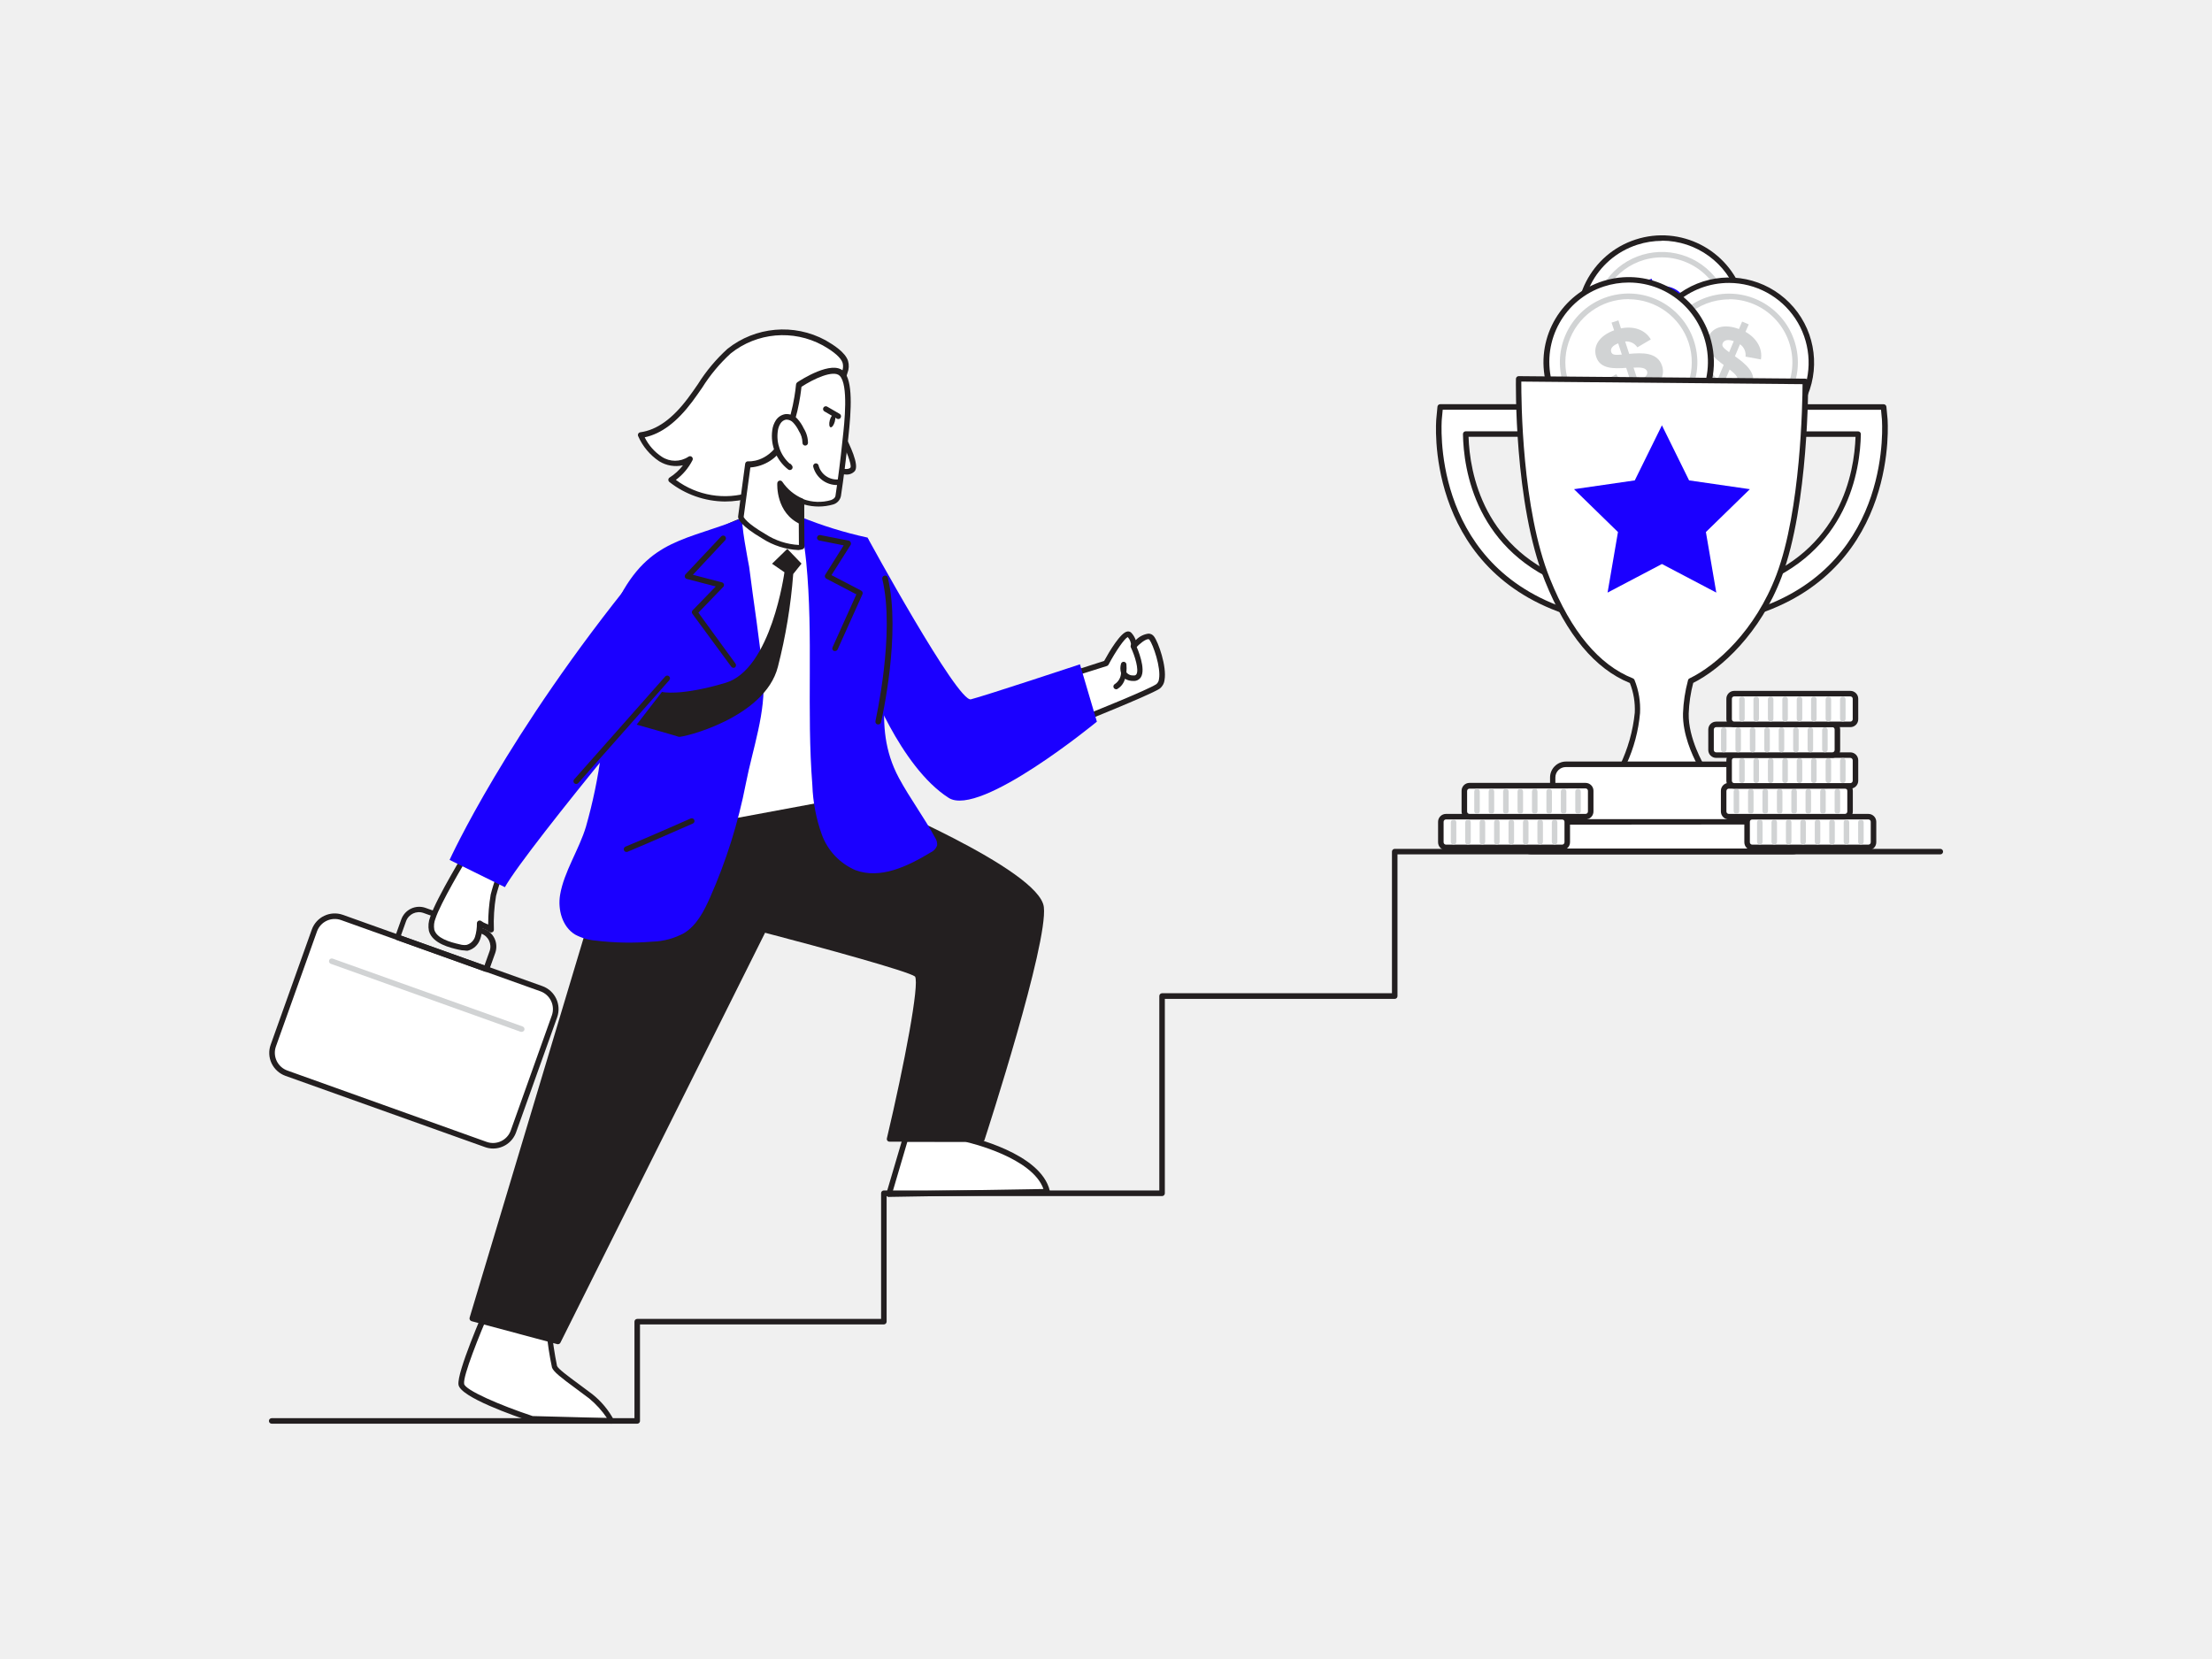
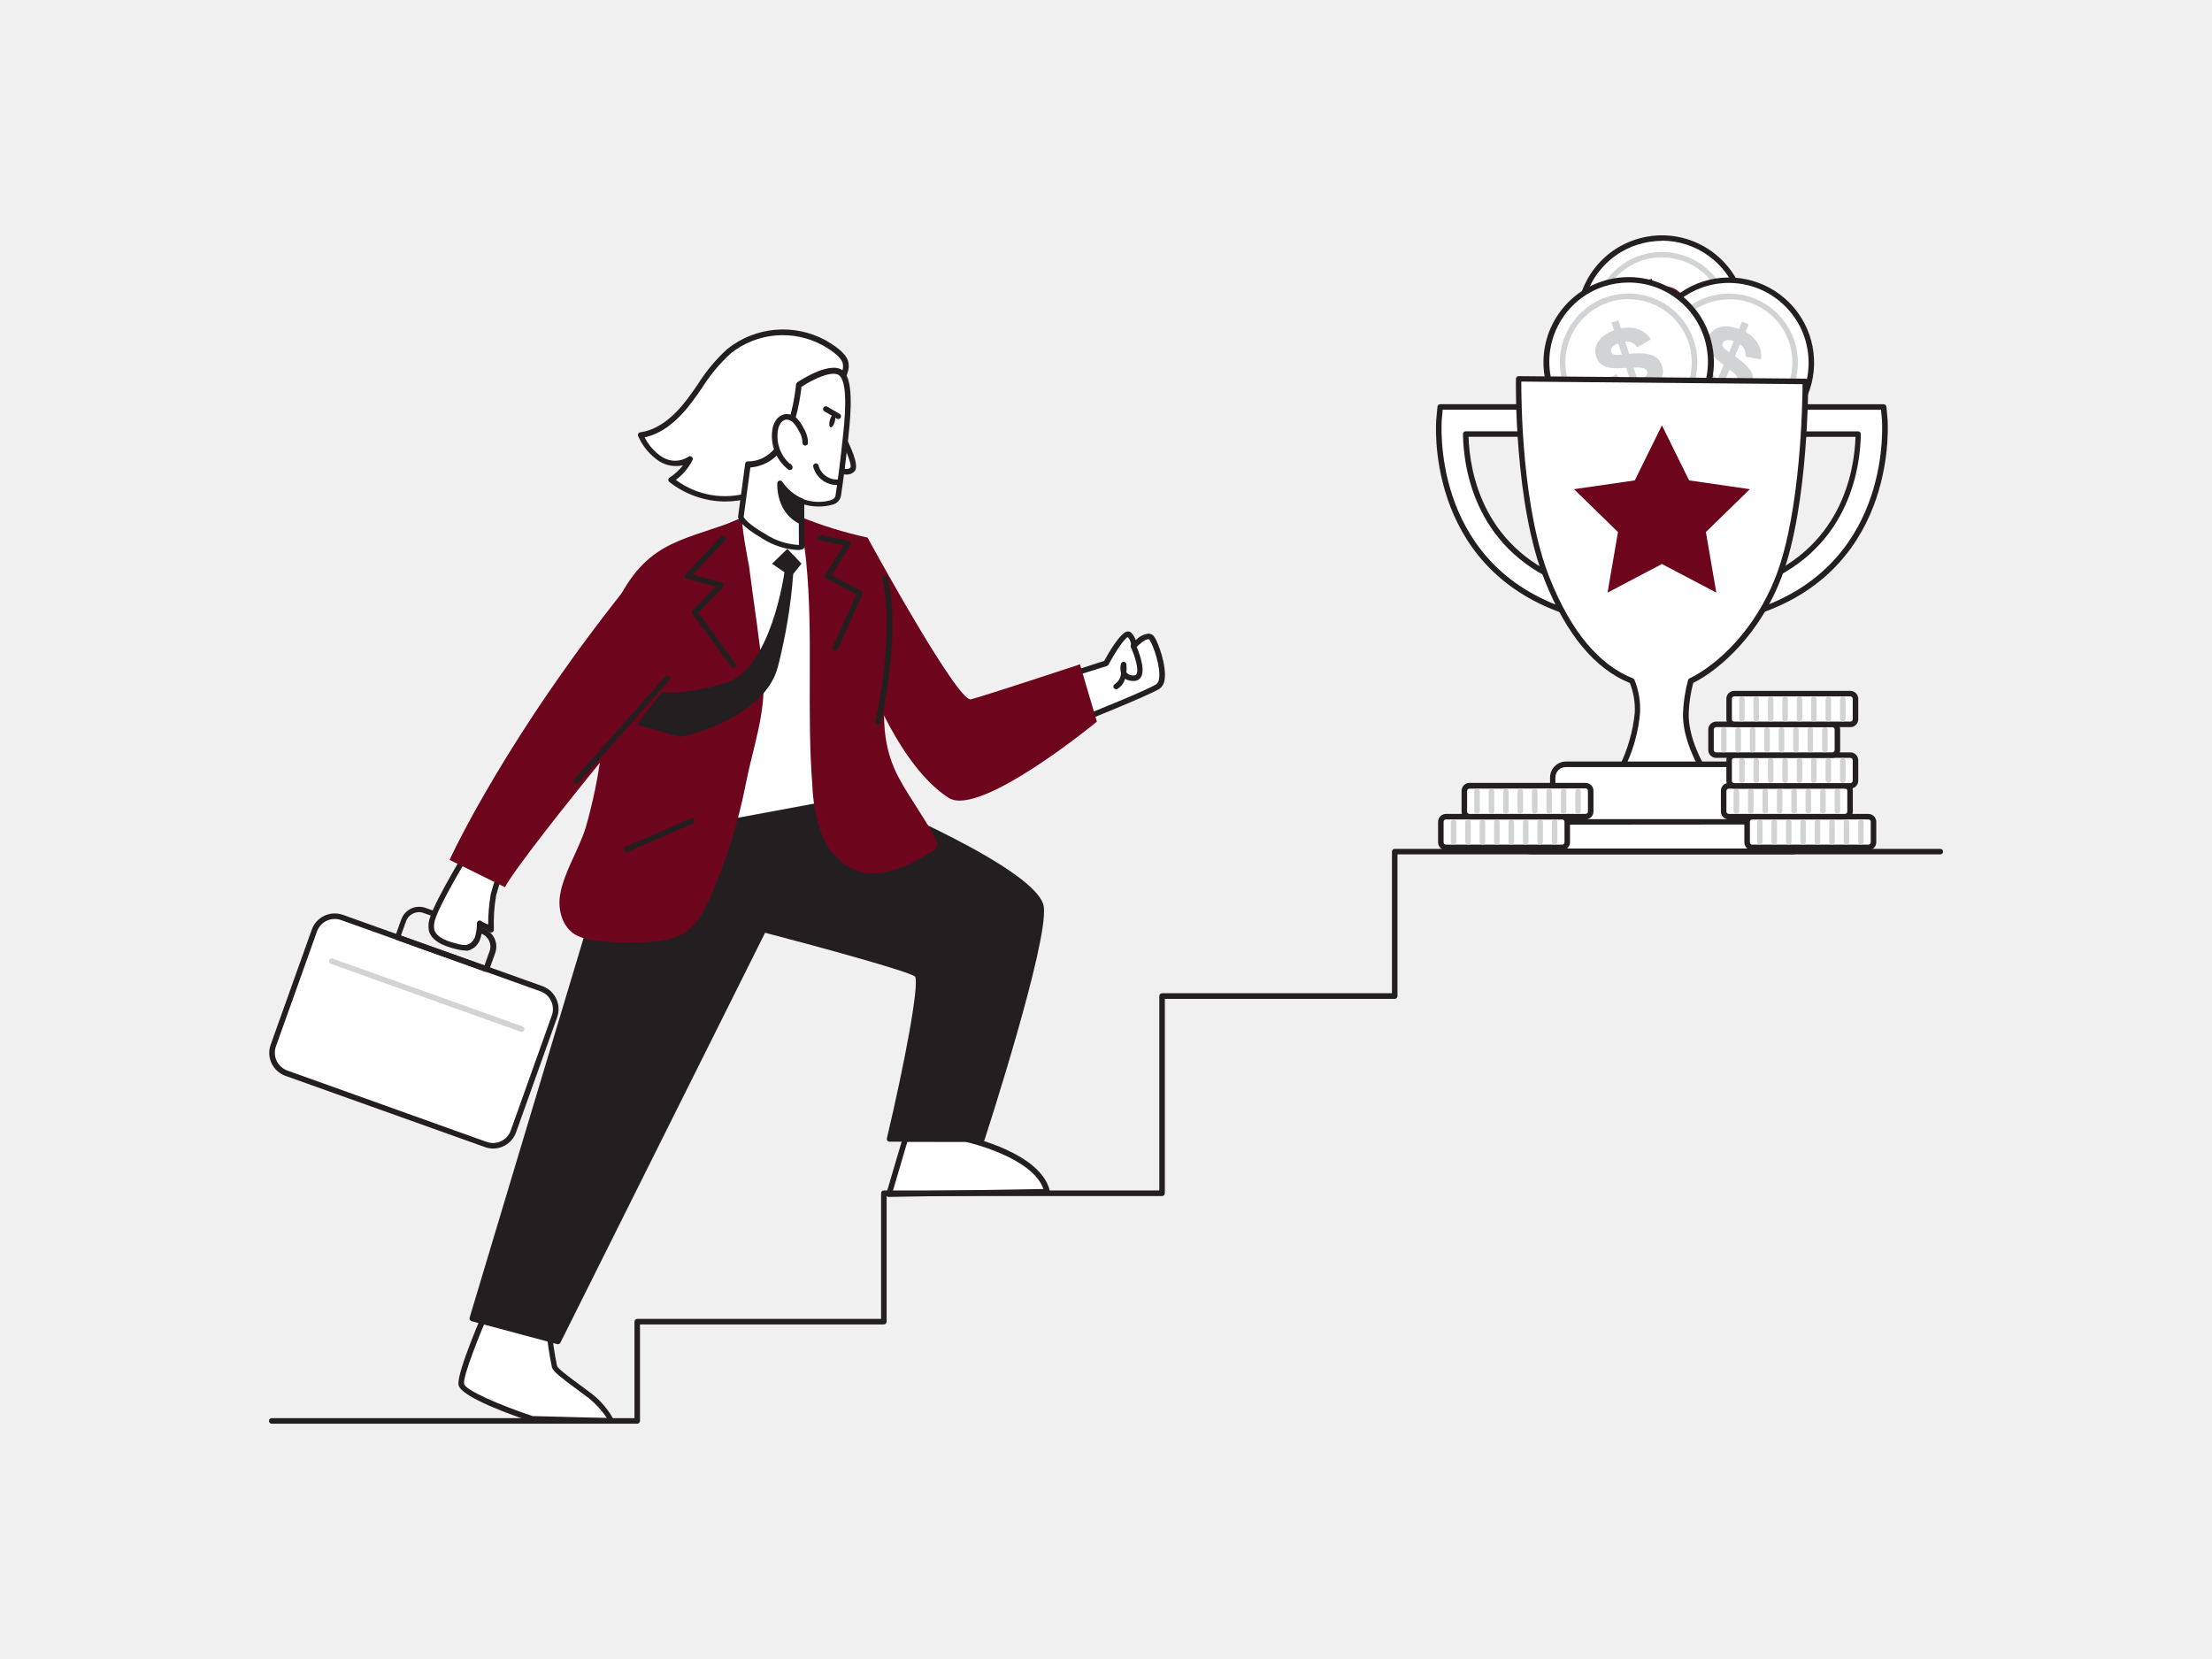
<svg xmlns="http://www.w3.org/2000/svg" viewBox="0 0 400 300">
  <g id="_494_motivation_flatline" data-name="#494_motivation_flatline">
    <circle cx="300.53" cy="57.97" r="14.92" fill="#fff" />
    <path d="M300.54,73.39a15.43,15.43,0,0,1-14.67-10.65,15.41,15.41,0,1,1,29.32-9.53h0a15.4,15.4,0,0,1-14.65,20.18Zm0-29.84a14.65,14.65,0,0,0-4.47.71,14.43,14.43,0,1,0,18.17,9.26h0a14.45,14.45,0,0,0-13.7-10Z" fill="#231f20" />
    <path d="M300.54,70.4a12.42,12.42,0,0,1-11.08-18.06,12.42,12.42,0,1,1,14.91,17.45A12.46,12.46,0,0,1,300.54,70.4Zm0-23.86a11.44,11.44,0,1,0,5.17,1.25A11.35,11.35,0,0,0,300.54,46.54Z" fill="#d1d3d4" />
-     <path d="M303,63.61l.51,1.55-1.24.4-.52-1.62c-2.55.53-4.73-.21-5.89-2.49l2.49-1.32A2.58,2.58,0,0,0,301,61.62L300.1,59c-2.24.16-4.73.23-5.44-2-.64-2,.64-3.84,3.24-4.79l-.45-1.4,1.23-.4.47,1.44c2.36-.46,4.37.28,5.4,2l-2.44,1.43a2.39,2.39,0,0,0-2.2-1.06l.73,2.24c2.3-.21,5.12-.35,5.94,2.18C307.24,60.64,305.89,62.6,303,63.61Zm-3.65-7-.67-2.06c-1,.37-1.46.95-1.25,1.57S298.31,56.64,299.31,56.58Zm4.55,3c-.22-.68-1.2-.74-2.43-.67l.79,2.44C303.54,60.87,304.07,60.2,303.86,59.56Z" fill="#1b00ff" />
+     <path d="M303,63.61l.51,1.55-1.24.4-.52-1.62c-2.55.53-4.73-.21-5.89-2.49l2.49-1.32A2.58,2.58,0,0,0,301,61.62L300.1,59c-2.24.16-4.73.23-5.44-2-.64-2,.64-3.84,3.24-4.79l-.45-1.4,1.23-.4.47,1.44c2.36-.46,4.37.28,5.4,2l-2.44,1.43a2.39,2.39,0,0,0-2.2-1.06l.73,2.24c2.3-.21,5.12-.35,5.94,2.18C307.24,60.64,305.89,62.6,303,63.61Zm-3.65-7-.67-2.06c-1,.37-1.46.95-1.25,1.57S298.31,56.64,299.31,56.58Zm4.55,3c-.22-.68-1.2-.74-2.43-.67l.79,2.44C303.54,60.87,304.07,60.2,303.86,59.56Z" fill="#6d051c" />
    <circle cx="312.69" cy="65.54" r="14.92" fill="#fff" />
    <path d="M312.68,81a15.28,15.28,0,0,1-6-1.22,15.41,15.41,0,0,1,.19-28.48,15.41,15.41,0,1,1,5.8,29.7Zm0-29.84a14.42,14.42,0,1,0,13.26,20h0a14.43,14.43,0,0,0-13.26-20Z" fill="#231f20" />
    <path d="M312.68,78a12.45,12.45,0,1,1,4.68-.92A12.39,12.39,0,0,1,312.68,78Zm0-23.86A11.43,11.43,0,1,0,323.21,70h0a11.43,11.43,0,0,0-6.08-15A11.48,11.48,0,0,0,312.69,54.11Z" fill="#d1d3d4" />
    <path d="M310.84,71.39l-.64,1.5-1.19-.5.66-1.57c-2.28-1.27-3.43-3.25-2.82-5.74l2.75.63a2.59,2.59,0,0,0,1,2.87L311.7,66c-1.79-1.34-3.72-2.92-2.82-5,.8-1.91,3-2.48,5.58-1.5l.57-1.35,1.2.51L315.64,60c2.09,1.2,3.12,3.08,2.79,5l-2.78-.51a2.38,2.38,0,0,0-1-2.24l-.92,2.17c1.88,1.34,4.11,3.08,3.07,5.53C316,72,313.71,72.55,310.84,71.39Zm1.84-7.7.84-2c-1-.36-1.72-.24-2,.37S311.88,63.08,312.68,63.69Zm1.48,5.23c.28-.67-.41-1.34-1.39-2.1l-1,2.37C313.07,69.7,313.9,69.54,314.16,68.92Z" fill="#d1d3d4" />
    <circle cx="294.51" cy="65.52" r="14.92" fill="#fff" />
    <path d="M294.52,80.93a15.41,15.41,0,1,1,14.65-20.18h0a15.41,15.41,0,0,1-14.65,20.18Zm0-29.84a14.65,14.65,0,0,0-4.47.71,14.34,14.34,0,1,0,4.47-.71Z" fill="#231f20" />
    <path d="M294.51,77.94a12.43,12.43,0,1,1,3.84-.61A12.45,12.45,0,0,1,294.51,77.94Zm0-23.85A11.43,11.43,0,1,0,305.37,62h0a11.45,11.45,0,0,0-10.85-7.89Z" fill="#d1d3d4" />
    <path d="M296.94,71.15l.5,1.55-1.23.4-.52-1.61c-2.56.52-4.73-.22-5.89-2.5l2.49-1.32a2.57,2.57,0,0,0,2.64,1.49l-.86-2.64c-2.23.16-4.72.23-5.43-2-.64-2,.64-3.84,3.24-4.79l-.46-1.39,1.24-.41.46,1.45c2.37-.47,4.38.27,5.4,2l-2.43,1.43a2.39,2.39,0,0,0-2.21-1.06l.73,2.24c2.3-.21,5.13-.35,5.95,2.18C301.21,68.18,299.87,70.14,296.94,71.15Zm-3.65-7-.67-2.06c-1,.37-1.46.95-1.26,1.57S292.29,64.18,293.29,64.12Zm4.55,3c-.23-.68-1.2-.74-2.44-.67l.8,2.45C297.52,68.41,298.05,67.74,297.84,67.1Z" fill="#d1d3d4" />
    <path d="M163.71,206l-3,10,28.59-.47c-1.54-6.67-14.68-9.52-14.68-9.52Z" fill="#fff" />
    <path d="M160.76,216.46a.51.51,0,0,1-.4-.2.53.53,0,0,1-.08-.44l2.95-10a.49.49,0,0,1,.48-.36h11.06c.55.12,13.48,3,15.07,9.89a.49.49,0,0,1-.1.42.51.51,0,0,1-.38.2l-28.59.47Zm3.32-10-2.65,9,27.26-.45c-2-5.67-13.22-8.34-14.08-8.53Z" fill="#231f20" />
    <path d="M193.87,121.86c.3,0,6.14-1.94,6.14-1.94s3.32-6.14,4.23-5.13a2.84,2.84,0,0,1,.8,2s2.31-2.61,3.22-1.41,3,7.55,1.11,8.75-14.79,6.36-14.79,6.36Z" fill="#fff" />
    <path d="M194.58,131a.52.52,0,0,1-.5-.46l-.7-8.64a.47.47,0,0,1,.11-.36.46.46,0,0,1,.32-.17c.37-.08,3.7-1.16,5.86-1.86.92-1.69,3-5.18,4.21-5.32a.8.8,0,0,1,.73.27,3.69,3.69,0,0,1,.77,1.3,3.86,3.86,0,0,1,2.3-1.18,1.23,1.23,0,0,1,1,.51c.78,1,2.35,5.46,1.9,7.9a2.27,2.27,0,0,1-.93,1.58c-1.93,1.21-14.34,6.18-14.86,6.39A.43.43,0,0,1,194.58,131Zm-.17-8.76.61,7.54c2.61-1.05,12.47-5,14.08-6.06a1.34,1.34,0,0,0,.48-.91c.39-2.11-1.06-6.23-1.72-7.12a.24.24,0,0,0-.22-.11c-.54,0-1.64.89-2.22,1.55a.51.51,0,0,1-.58.13.5.5,0,0,1-.3-.51,2.29,2.29,0,0,0-.61-1.55c-.58.27-2.13,2.47-3.48,5a.49.49,0,0,1-.28.23C198,121.1,195.47,121.93,194.41,122.24Z" fill="#231f20" />
    <path d="M88.38,236.13s-5.28,12.07-5,14.18,12.83,6.26,12.83,6.26l14.37.38a15,15,0,0,0-3.75-4.46c-3.28-2.5-6.26-4.47-6.56-5.35a64.5,64.5,0,0,1-1.05-6.79Z" fill="#fff" />
    <path d="M110.6,257.45h0l-14.37-.38-.15,0c-3-1-12.85-4.42-13.17-6.67s4.47-13.2,5-14.45a.5.5,0,0,1,.64-.26l10.86,4.21a.54.54,0,0,1,.32.41,63.47,63.47,0,0,0,1,6.7c.17.5,2.08,1.91,3.94,3.28.76.56,1.59,1.17,2.44,1.82a15,15,0,0,1,3.94,4.75.51.51,0,0,1-.1.43A.53.53,0,0,1,110.6,257.45Zm-14.28-1.38,13.43.35a16.61,16.61,0,0,0-3.2-3.53c-.85-.65-1.67-1.25-2.44-1.82-2.72-2-4-3-4.29-3.77a55.24,55.24,0,0,1-1-6.59l-10.14-3.94c-2,4.66-5,12.08-4.75,13.47C84.05,251.35,90.45,254.13,96.32,256.07Z" fill="#231f20" />
-     <path d="M156.87,97.21s16.29,29.85,18.7,29.25,19.72-6.33,19.72-6.33l3.06,10.37s-21.14,17.4-26.8,13.78c-8.91-5.7-14.68-21.64-14.68-21.64Z" fill="#1b00ff" />
+     <path d="M156.87,97.21s16.29,29.85,18.7,29.25,19.72-6.33,19.72-6.33l3.06,10.37s-21.14,17.4-26.8,13.78c-8.91-5.7-14.68-21.64-14.68-21.64Z" fill="#6d051c" />
    <rect x="51.79" y="171.48" width="46.13" height="29.91" rx="3.91" transform="translate(67.08 -14.32) rotate(19.66)" fill="#fff" />
    <path d="M89.18,207.69a4.29,4.29,0,0,1-1.49-.26h0L51.62,194.55a4.45,4.45,0,0,1-2.51-2.27,4.38,4.38,0,0,1-.16-3.37l7.43-20.81A4.41,4.41,0,0,1,62,165.43l36.08,12.89a4.42,4.42,0,0,1,2.67,5.64l-7.43,20.81a4.41,4.41,0,0,1-4.15,2.92ZM88,206.49a3.41,3.41,0,0,0,4.36-2.06l7.43-20.81a3.42,3.42,0,0,0-2.06-4.36L61.68,166.38a3.41,3.41,0,0,0-4.36,2.06l-7.43,20.81A3.41,3.41,0,0,0,52,193.6Z" fill="#231f20" />
    <path d="M94.35,186.59a.47.47,0,0,1-.17,0L59.83,174.29a.5.5,0,0,1-.31-.64.5.5,0,0,1,.64-.3l34.35,12.27a.51.51,0,0,1,.31.64A.52.52,0,0,1,94.35,186.59Z" fill="#d1d3d4" />
    <path d="M87.91,175.72a.51.51,0,0,1-.17,0l-16-5.74a.46.46,0,0,1-.28-.25.48.48,0,0,1,0-.39l1.1-3.07a3.44,3.44,0,0,1,4.41-2.09l10.49,3.75a3.44,3.44,0,0,1,2.09,4.41l-1.1,3.07a.51.51,0,0,1-.47.34ZM72.5,169.18l15.11,5.4.93-2.6a2.47,2.47,0,0,0-1.49-3.14l-10.48-3.75a2.47,2.47,0,0,0-3.14,1.49Z" fill="#231f20" />
    <path d="M90.88,156.7s-1.11,3-1.66,5.17a29.17,29.17,0,0,0-.41,6.23c-.59-.58-1.46-.66-2.07-1.16a7.88,7.88,0,0,1-.39,2.65,2.68,2.68,0,0,1-1.89,1.75,3.38,3.38,0,0,1-1.41-.1c-1.68-.37-4.47-1.1-5-3a4.09,4.09,0,0,1,.23-2.26c1-3,5.83-11.08,6.63-12.38" fill="#fff" />
    <path d="M84.05,171.88a5,5,0,0,1-1.11-.15c-1.42-.32-4.74-1.06-5.38-3.39a4.5,4.5,0,0,1,.24-2.54c1.08-3.35,6.62-12.41,6.68-12.5a.5.5,0,0,1,.85.53c-1.43,2.32-5.71,9.56-6.58,12.27a3.63,3.63,0,0,0-.22,2c.42,1.55,2.7,2.24,4.63,2.67a2.91,2.91,0,0,0,1.21.1,2.24,2.24,0,0,0,1.52-1.44,7.9,7.9,0,0,0,.35-2.49.5.5,0,0,1,.3-.44.51.51,0,0,1,.52.07,3.19,3.19,0,0,0,.84.45l.38.16a31.82,31.82,0,0,1,.45-5.41c.55-2.2,1.64-5.1,1.68-5.22a.49.49,0,0,1,.64-.29.5.5,0,0,1,.3.64s-1.11,3-1.65,5.11a29.82,29.82,0,0,0-.39,6.09.48.48,0,0,1-.12.36.51.51,0,0,1-.67.07h0l-.06,0a2.81,2.81,0,0,0-.95-.54l-.3-.13a6.89,6.89,0,0,1-.39,2,3.21,3.21,0,0,1-2.26,2.06A2.21,2.21,0,0,1,84.05,171.88Z" fill="#231f20" />
-     <path d="M127.1,115.78c-.85.47-31.63,37.26-35.8,44.65l-10-4.93s10.26-22.66,33.95-51.75C125.49,97.17,127.1,115.78,127.1,115.78Z" fill="#1b00ff" />
+     <path d="M127.1,115.78c-.85.47-31.63,37.26-35.8,44.65l-10-4.93s10.26-22.66,33.95-51.75C125.49,97.17,127.1,115.78,127.1,115.78Z" fill="#6d051c" />
    <path d="M155.51,144.28s32,13.21,32.8,19.81S177.61,206,177.61,206H160.86s6.71-28.36,4.93-29.74-27.7-8.14-27.7-8.14l-37.16,74.48L85.4,238.41l27-89.94Z" fill="#231f20" />
    <path d="M100.93,243.07l-.13,0-15.53-4.16a.52.52,0,0,1-.35-.63l27-89.94a.51.51,0,0,1,.43-.35l43.07-4.18a.5.5,0,0,1,.24,0c1.32.54,32.31,13.4,33.1,20.21.77,6.63-10.25,40.65-10.72,42.09a.47.47,0,0,1-.47.34H160.86a.48.48,0,0,1-.39-.18.51.51,0,0,1-.09-.43c3.17-13.4,5.94-28,5.08-29.26-1.2-.93-16.72-5.2-27.11-7.91l-37,74.11A.49.49,0,0,1,100.93,243.07Zm-14.91-5L100.67,242l37-74.12a.5.5,0,0,1,.57-.26c2.67.7,26.08,6.82,27.89,8.22s-2.51,20.71-4.61,29.64h15.76c1.18-3.66,11.26-35.25,10.56-41.33-.59-5.15-23.46-15.67-32.38-19.35l-42.61,4.14Z" fill="#231f20" />
    <path d="M155.51,144.28,119.15,151l9-53.71s5.49-3.94,9.94-3.92c5.31,0,9.84,4.1,11.62,5.12C153,100.41,155.51,144.28,155.51,144.28Z" fill="#fff" />
    <path d="M119.15,151.54a.51.51,0,0,1-.36-.15.5.5,0,0,1-.14-.44l9-53.7a.49.49,0,0,1,.2-.32c.23-.17,5.64-4,10.19-4h0c4.41,0,8.25,2.71,10.55,4.31.52.37,1,.69,1.31.88,3.33,1.92,5.6,38.78,6,46.15a.5.5,0,0,1-.41.52l-36.36,6.76Zm9.49-53.92-8.88,52.8L155,143.87c-1-16.89-3.3-43.64-5.49-44.9-.37-.22-.84-.55-1.39-.93-2.19-1.53-5.87-4.11-10-4.13h0C134.27,93.91,129.58,97,128.64,97.62Z" fill="#231f20" />
-     <path d="M134.34,93.62c-.54.35,1,8.17,1.13,8.87.82,6.6,1.94,13.3,2.53,19.88.57,6.33-1.91,13.08-3.12,19.29a96.1,96.1,0,0,1-6.5,20.68c-1.09,2.45-2.4,5-4.67,6.39a12.7,12.7,0,0,1-5.76,1.55,49.88,49.88,0,0,1-10.22-.19A9.48,9.48,0,0,1,104,169c-2.32-1.41-3.16-4.49-2.72-7.17.7-4.19,3.44-8.2,4.68-12.34a92.76,92.76,0,0,0,2.76-13.31c1.33-9.16,1.77-18.41,3-27.58C117.44,97.21,124.36,97.79,134.34,93.62Z" fill="#1b00ff" />
-     <path d="M156.87,97.21c.22.05,3.73,13.4,3.8,14.31.88,10.32-3.38,19.36,1.88,29.16,2,3.71,4.55,7.1,6.55,10.81a2.16,2.16,0,0,1,.36,1.4,2.21,2.21,0,0,1-1.19,1.27c-4.13,2.49-9.06,4.88-13.58,3.19a11.15,11.15,0,0,1-6.08-6.44A29.51,29.51,0,0,1,146.9,142c-1.07-13.54.21-26.92-1.11-40.39,0-.35-1-8.18-1.16-8.2A73.41,73.41,0,0,0,156.87,97.21Z" fill="#1b00ff" />
+     <path d="M134.34,93.62c-.54.35,1,8.17,1.13,8.87.82,6.6,1.94,13.3,2.53,19.88.57,6.33-1.91,13.08-3.12,19.29a96.1,96.1,0,0,1-6.5,20.68c-1.09,2.45-2.4,5-4.67,6.39a12.7,12.7,0,0,1-5.76,1.55,49.88,49.88,0,0,1-10.22-.19A9.48,9.48,0,0,1,104,169c-2.32-1.41-3.16-4.49-2.72-7.17.7-4.19,3.44-8.2,4.68-12.34a92.76,92.76,0,0,0,2.76-13.31c1.33-9.16,1.77-18.41,3-27.58C117.44,97.21,124.36,97.79,134.34,93.62Z" fill="#6d051c" />
+     <path d="M156.87,97.21c.22.05,3.73,13.4,3.8,14.31.88,10.32-3.38,19.36,1.88,29.16,2,3.71,4.55,7.1,6.55,10.81a2.16,2.16,0,0,1,.36,1.4,2.21,2.21,0,0,1-1.19,1.27c-4.13,2.49-9.06,4.88-13.58,3.19a11.15,11.15,0,0,1-6.08-6.44A29.51,29.51,0,0,1,146.9,142c-1.07-13.54.21-26.92-1.11-40.39,0-.35-1-8.18-1.16-8.2A73.41,73.41,0,0,0,156.87,97.21Z" fill="#6d051c" />
    <path d="M142.37,99.25l-2.76,2.69,2.24,1.54s-2.36,17.54-10.65,20-11.5,1.64-11.5,1.64l-4.57,5.92s7.1,2,7.61,2.2,15.56-3.34,17.93-12.67a96.88,96.88,0,0,0,2.77-16.77l1.5-1.88Z" fill="#231f20" />
    <path d="M132.63,120.76a.49.49,0,0,1-.4-.21l-7-9.52a.5.5,0,0,1,0-.65l4.2-4.33-5.24-1.36a.51.51,0,0,1-.35-.35.5.5,0,0,1,.12-.48L130.41,97a.5.5,0,0,1,.73.69l-5.84,6.25,5.25,1.37a.53.53,0,0,1,.36.35.5.5,0,0,1-.13.48l-4.49,4.65L133,120a.51.51,0,0,1-.11.7A.47.47,0,0,1,132.63,120.76Z" fill="#231f20" />
    <path d="M113.29,154.06a.5.5,0,0,1-.46-.3.52.52,0,0,1,.27-.66c4.16-1.71,11.71-5.06,11.79-5.09a.5.5,0,0,1,.66.26.49.49,0,0,1-.26.65c-.07,0-7.64,3.39-11.81,5.11A.58.58,0,0,1,113.29,154.06Z" fill="#231f20" />
    <path d="M151,117.72a.51.51,0,0,1-.2,0,.51.51,0,0,1-.25-.67l4.31-9.57-5.44-2.84a.52.52,0,0,1-.25-.31.47.47,0,0,1,.06-.4l3.33-5.31-4.42-.88a.49.49,0,0,1-.39-.58.51.51,0,0,1,.59-.4l5.13,1a.52.52,0,0,1,.36.3.5.5,0,0,1,0,.46L150.36,104l5.38,2.81a.51.51,0,0,1,.22.65l-4.5,10A.49.49,0,0,1,151,117.72Z" fill="#231f20" />
    <path d="M135.82,89.45a15.5,15.5,0,0,1-14.47-2.68A9.76,9.76,0,0,0,124.8,83a4.84,4.84,0,0,1-5.35,0,10.24,10.24,0,0,1-3.6-4.31c3.73-.52,6.71-3.37,9-6.39s4.14-6.4,7-8.81A15.54,15.54,0,0,1,149,62c1.23.7,3.38,2,3.86,3.45.41,1.25-.4,2.07-.36,3.3.06,1.62.85,2.43.44,4.19a14.92,14.92,0,0,1-2.38,4.81,39.63,39.63,0,0,1-4,4.57A25.51,25.51,0,0,1,135.82,89.45Z" fill="#fff" />
    <path d="M131.06,90.69a16.49,16.49,0,0,1-10-3.52.5.5,0,0,1-.2-.42.46.46,0,0,1,.23-.4,9.24,9.24,0,0,0,2.41-2.21,5.79,5.79,0,0,1-4.3-.73,10.56,10.56,0,0,1-3.79-4.52.48.48,0,0,1,0-.45.49.49,0,0,1,.37-.27c3-.41,5.83-2.44,8.64-6.19.61-.81,1.19-1.65,1.77-2.49a30.54,30.54,0,0,1,5.35-6.4,16.13,16.13,0,0,1,17.73-1.57c1.5.86,3.57,2.18,4.08,3.73a3.42,3.42,0,0,1-.11,2.22,3.65,3.65,0,0,0-.22,1.22,6,6,0,0,0,.28,1.54,5.11,5.11,0,0,1,.15,2.78A15.55,15.55,0,0,1,151,78a28.63,28.63,0,0,1-3.14,3.66l-.93,1a25.85,25.85,0,0,1-11,7.31h0A16.45,16.45,0,0,1,131.06,90.69Zm-8.84-3.91A14.85,14.85,0,0,0,135.67,89h0a24.91,24.91,0,0,0,10.53-7l.94-1a28,28,0,0,0,3-3.53,14.47,14.47,0,0,0,2.31-4.65,4.13,4.13,0,0,0-.15-2.29,7.43,7.43,0,0,1-.31-1.76,4.78,4.78,0,0,1,.26-1.55,2.42,2.42,0,0,0,.12-1.61c-.3-.91-1.52-2-3.63-3.18a15.08,15.08,0,0,0-16.59,1.47,30,30,0,0,0-5.17,6.2c-.59.85-1.18,1.7-1.79,2.52-2.77,3.69-5.59,5.82-8.61,6.46a8.94,8.94,0,0,0,3.1,3.52,4.35,4.35,0,0,0,4.79,0,.5.5,0,0,1,.75.63A10.24,10.24,0,0,1,122.22,86.78Z" fill="#231f20" />
    <path d="M152.17,78.59s2.82,5.31,2,6.27-3,.07-3,.07" fill="#fff" />
    <path d="M153,85.81a5.71,5.71,0,0,1-2-.42.5.5,0,0,1,.38-.92c.61.24,2,.59,2.41.08.26-.46-.72-3.13-2.09-5.72a.5.5,0,0,1,.2-.68.5.5,0,0,1,.68.21c1.11,2.09,2.85,5.75,2,6.82A1.93,1.93,0,0,1,153,85.81Z" fill="#231f20" />
    <path d="M152.2,67.51c1.93,1.92.87,9.9.63,12.25-.34,3.31-.76,6.62-1.26,9.91-.31,2.09-5.75,1.61-6.65.89l.05,8.38s-2.67.46-6.87-2S134,93.46,134,93.46l1.28-9.54s3.59.37,6.12-3.71,3.08-10.66,3.08-10.66S150.31,65.64,152.2,67.51Z" fill="#fff" />
    <path d="M144.38,99.47a13.18,13.18,0,0,1-6.53-2.09c-4-2.35-4.4-3.55-4.38-3.95l1.28-9.58a.51.51,0,0,1,.55-.43c.13,0,3.32.27,5.65-3.47,2.44-3.93,3-10.38,3-10.44a.57.57,0,0,1,.22-.38c.64-.42,6.26-4.07,8.38-2,1.72,1.71,1.4,7,.85,12l-.07.63c-.35,3.32-.77,6.66-1.26,9.93a2,2,0,0,1-1.43,1.54,9.46,9.46,0,0,1-5.22,0l.05,7.61a.49.49,0,0,1-.41.5A4,4,0,0,1,144.38,99.47Zm-9.9-6c.07.18.61,1.17,3.88,3.08a12.36,12.36,0,0,0,6.11,2l-.05-7.91a.5.5,0,0,1,.28-.45.51.51,0,0,1,.53.06,8,8,0,0,0,5.05.18c.48-.19.75-.44.8-.76.49-3.26.91-6.58,1.25-9.88l.07-.64c.29-2.62,1.06-9.6-.56-11.2-1.12-1.12-4.75.57-6.91,2-.13,1.25-.81,6.9-3.13,10.64a7.57,7.57,0,0,1-6.11,3.94Z" fill="#231f20" />
    <path d="M151.73,87.19a3.91,3.91,0,0,1-4.19-2.9" fill="#fff" />
    <path d="M151.39,87.71a4.44,4.44,0,0,1-4.32-3.26.51.51,0,0,1,.31-.64.5.5,0,0,1,.63.31,3.41,3.41,0,0,0,3.65,2.57.5.5,0,0,1,.56.43.49.49,0,0,1-.41.56A2.83,2.83,0,0,1,151.39,87.71Z" fill="#231f20" />
    <path d="M145.61,80.11a4.43,4.43,0,0,0-.71-2.37,6.72,6.72,0,0,0-1.05-1.62,2.2,2.2,0,0,0-1.74-.71,2,2,0,0,0-1.4.9,3.93,3.93,0,0,0-.57,1.61,7.12,7.12,0,0,0,2.68,6.61l-.17-.21" fill="#fff" />
    <path d="M142.82,85a.48.48,0,0,1-.3-.11,7.68,7.68,0,0,1-2.87-7.09A4.3,4.3,0,0,1,140.3,76a2.52,2.52,0,0,1,1.76-1.12,2.65,2.65,0,0,1,2.14.86,7.18,7.18,0,0,1,1.15,1.74,5,5,0,0,1,.76,2.64.5.5,0,0,1-1-.09,4,4,0,0,0-.65-2.09,6.07,6.07,0,0,0-1-1.49,1.66,1.66,0,0,0-1.32-.57,1.49,1.49,0,0,0-1,.69,3.24,3.24,0,0,0-.49,1.39,6.65,6.65,0,0,0,2.11,5.84.49.49,0,0,1,.3.19l.17.21a.5.5,0,0,1-.05.66A.47.47,0,0,1,142.82,85Z" fill="#231f20" />
    <path d="M144.92,90.56a8.88,8.88,0,0,1-3.86-3.2s-.3,5.06,3.88,6.93Z" fill="#231f20" />
    <path d="M144.94,94.79a.45.45,0,0,1-.2,0c-4.45-2-4.2-7.2-4.18-7.42a.5.5,0,0,1,.93-.22,8.47,8.47,0,0,0,3.62,3,.5.5,0,0,1,.31.46l0,3.73a.48.48,0,0,1-.23.42A.5.5,0,0,1,144.94,94.79ZM141.67,89a6.36,6.36,0,0,0,2.77,4.49l0-2.58A10.72,10.72,0,0,1,141.67,89Z" fill="#231f20" />
    <ellipse cx="150.5" cy="76.12" rx="1.19" ry="0.47" transform="translate(37.85 201.63) rotate(-74.92)" fill="#231f20" />
    <line x1="151.59" y1="75.28" x2="149.38" y2="73.99" fill="#fff" />
    <path d="M151.59,75.78a.55.55,0,0,1-.25-.07l-2.21-1.29a.5.5,0,1,1,.5-.86l2.21,1.28a.51.51,0,0,1,.18.69A.5.5,0,0,1,151.59,75.78Z" fill="#231f20" />
    <line x1="104.2" y1="141.27" x2="120.68" y2="122.64" fill="#fff" />
    <path d="M104.2,141.77a.46.46,0,0,1-.33-.13.49.49,0,0,1-.05-.7l16.49-18.63a.49.49,0,0,1,.7,0,.51.51,0,0,1,0,.71L104.57,141.6A.51.51,0,0,1,104.2,141.77Z" fill="#231f20" />
    <path d="M283.05,110.48C258,102,260.2,76.07,260.23,75.81l.21-2.22h15.27v4.9H265.05c.1,5.83,2.05,21.39,19.58,27.34Z" fill="#fff" />
    <path d="M283.05,111a.41.41,0,0,1-.16,0C257.45,102.3,259.7,76,259.73,75.76l.21-2.22a.5.5,0,0,1,.5-.45h15.27a.5.5,0,0,1,.5.5v4.9a.5.5,0,0,1-.5.5H265.56c.21,6.43,2.62,20.73,19.23,26.37a.51.51,0,0,1,.29.25.58.58,0,0,1,0,.39l-1.58,4.64A.49.49,0,0,1,283.05,111ZM260.89,74.09l-.17,1.77c0,.25-2.12,25.45,22,34l1.25-3.7C266.77,100,264.65,84.81,264.55,78.5a.54.54,0,0,1,.14-.36.53.53,0,0,1,.36-.15h10.16v-3.9Z" fill="#231f20" />
    <path d="M318,110.48l-1.58-4.65c17.52-6,19.48-21.5,19.58-27.34H325.35v-4.9h15.27l.21,2.22C340.86,76.07,343,102,318,110.48Z" fill="#fff" />
    <path d="M318,111a.54.54,0,0,1-.22,0,.51.51,0,0,1-.25-.29L316,106a.5.5,0,0,1,.31-.63c16.6-5.64,19-19.94,19.23-26.37H325.35a.5.5,0,0,1-.5-.5v-4.9a.5.5,0,0,1,.5-.5h15.27a.51.51,0,0,1,.5.45l.21,2.22c0,.27,2.19,26.58-23.16,35.19A.45.45,0,0,1,318,111Zm-.95-4.84,1.26,3.7c24.09-8.52,22-33.73,22-34l-.16-1.76H325.85V78H336a.55.55,0,0,1,.36.15.54.54,0,0,1,.14.36C336.4,84.81,334.29,100,317.06,106.14Z" fill="#231f20" />
    <path d="M326.46,69l-51.85-.46s-.46,22.25,5.21,36.36c4.72,11.74,10.43,16.36,15.28,18.24a13.8,13.8,0,0,1,1,5.77,29,29,0,0,1-2.76,9.78h14.38s-3-4.94-2.88-9.66a26.75,26.75,0,0,1,.89-5.87c5.49-2.64,12.33-9.35,16-19C326.61,91.08,326.46,69,326.46,69Z" fill="#fff" />
    <path d="M307.72,139.17H293.34a.52.52,0,0,1-.43-.23.5.5,0,0,1,0-.49,28.49,28.49,0,0,0,2.71-9.58,13,13,0,0,0-.89-5.36c-6.28-2.53-11.45-8.73-15.35-18.44-5.65-14-5.26-36.33-5.25-36.56a.49.49,0,0,1,.5-.49h0l51.86.46a.51.51,0,0,1,.49.5c0,.22.1,22.34-4.79,35.31-3.84,10.22-11,16.69-16,19.2a25.11,25.11,0,0,0-.82,5.53c-.11,4.52,2.78,9.35,2.81,9.4a.49.49,0,0,1-.43.75Zm-13.6-1h12.75c-.84-1.59-2.62-5.41-2.53-9.17a26.68,26.68,0,0,1,.91-6,.47.47,0,0,1,.26-.32c4.88-2.35,11.93-8.67,15.73-18.75,4.41-11.73,4.7-31.13,4.72-34.46L275.1,69c0,3.35.08,23,5.19,35.67,3.83,9.54,8.88,15.59,15,18a.51.51,0,0,1,.28.28,14,14,0,0,1,1,6A27.94,27.94,0,0,1,294.12,138.17Z" fill="#231f20" />
    <path d="M283.18,138.21h34.7a2.38,2.38,0,0,1,2.38,2.38v8.65a0,0,0,0,1,0,0H280.8a0,0,0,0,1,0,0v-8.65A2.38,2.38,0,0,1,283.18,138.21Z" fill="#fff" />
    <path d="M320.26,149.75H280.8a.5.5,0,0,1-.5-.5v-8.66a2.89,2.89,0,0,1,2.88-2.88h34.7a2.89,2.89,0,0,1,2.88,2.88v8.66A.5.5,0,0,1,320.26,149.75Zm-39-1h38.46v-8.16a1.88,1.88,0,0,0-1.88-1.88h-34.7a1.88,1.88,0,0,0-1.88,1.88Z" fill="#231f20" />
    <rect x="274.93" y="148.63" width="51.2" height="5.35" rx="1.93" fill="#fff" />
    <path d="M324.2,154.48H276.86a2.43,2.43,0,0,1-2.43-2.44v-1.48a2.43,2.43,0,0,1,2.43-2.43H324.2a2.43,2.43,0,0,1,2.43,2.43V152A2.43,2.43,0,0,1,324.2,154.48Zm-47.34-5.35a1.43,1.43,0,0,0-1.43,1.43V152a1.44,1.44,0,0,0,1.43,1.44H324.2a1.44,1.44,0,0,0,1.43-1.44v-1.48a1.43,1.43,0,0,0-1.43-1.43Z" fill="#231f20" />
    <path d="M115.23,257.45H49.13a.5.5,0,0,1-.5-.5.5.5,0,0,1,.5-.5h65.6V239a.5.5,0,0,1,.5-.5h44.1V215.77a.5.5,0,0,1,.5-.5h49.81V180.11a.5.5,0,0,1,.5-.5h41.57V154a.5.5,0,0,1,.5-.5h98.66a.5.5,0,0,1,.5.5.5.5,0,0,1-.5.5H252.71v25.63a.5.5,0,0,1-.5.5H210.64v35.16a.5.5,0,0,1-.5.5H160.33V239a.51.51,0,0,1-.5.5h-44.1V257A.5.5,0,0,1,115.23,257.45Z" fill="#231f20" />
    <path d="M158.8,131h-.11a.51.51,0,0,1-.38-.6c0-.16,3.6-15.82,1.24-25.69a.5.5,0,1,1,1-.23c2.41,10.1-1.08,25.49-1.23,26.14A.51.51,0,0,1,158.8,131Z" fill="#231f20" />
    <path d="M201.82,124.64a.5.5,0,0,1-.22-.94,2.53,2.53,0,0,0,1.12-2,3,3,0,0,1,0-1.69.5.5,0,0,1,.52-.34.52.52,0,0,1,.45.44,8.07,8.07,0,0,1,0,1.45l.07.11a1.47,1.47,0,0,0,1.24.47.49.49,0,0,0,.49-.2c.51-.76-.25-3.32-1-4.88a.5.5,0,0,1,.92-.41c.32.71,1.86,4.35.88,5.84a1.51,1.51,0,0,1-1.35.65,2.93,2.93,0,0,1-1.51-.39,3,3,0,0,1-1.47,1.89A.48.48,0,0,1,201.82,124.64Z" fill="#231f20" />
-     <polygon points="300.53 76.91 305.44 86.87 316.43 88.46 308.48 96.21 310.36 107.16 300.53 101.99 290.7 107.16 292.58 96.21 284.63 88.46 295.62 86.87 300.53 76.91" fill="#1b00ff" />
+     <polygon points="300.53 76.91 305.44 86.87 316.43 88.46 308.48 96.21 310.36 107.16 300.53 101.99 290.7 107.16 292.58 96.21 284.63 88.46 295.62 86.87 300.53 76.91" fill="#6d051c" />
    <rect x="315.95" y="147.68" width="22.84" height="5.56" rx="0.93" fill="#fff" />
    <path d="M337.86,153.74h-21a1.43,1.43,0,0,1-1.43-1.43V148.6a1.43,1.43,0,0,1,1.43-1.42h21a1.43,1.43,0,0,1,1.43,1.42v3.71A1.43,1.43,0,0,1,337.86,153.74Zm-21-5.56a.42.42,0,0,0-.43.42v3.71a.43.43,0,0,0,.43.43h21a.43.43,0,0,0,.43-.43V148.6a.42.42,0,0,0-.43-.42Z" fill="#231f20" />
    <path d="M318.23,152.73a.5.5,0,0,1-.5-.5V148.7a.5.5,0,0,1,.5-.5.5.5,0,0,1,.5.5v3.53A.5.5,0,0,1,318.23,152.73Z" fill="#d1d3d4" />
    <path d="M320.84,152.73a.5.5,0,0,1-.5-.5V148.7a.5.5,0,0,1,.5-.5.5.5,0,0,1,.5.5v3.53A.5.5,0,0,1,320.84,152.73Z" fill="#d1d3d4" />
    <path d="M323.45,152.73a.5.5,0,0,1-.5-.5V148.7a.5.5,0,0,1,.5-.5.5.5,0,0,1,.5.5v3.53A.5.5,0,0,1,323.45,152.73Z" fill="#d1d3d4" />
    <path d="M326.06,152.73a.5.5,0,0,1-.5-.5V148.7a.5.5,0,0,1,.5-.5.5.5,0,0,1,.5.5v3.53A.5.5,0,0,1,326.06,152.73Z" fill="#d1d3d4" />
    <path d="M328.67,152.73a.5.5,0,0,1-.5-.5V148.7a.5.5,0,0,1,.5-.5.5.5,0,0,1,.5.5v3.53A.5.5,0,0,1,328.67,152.73Z" fill="#d1d3d4" />
    <path d="M331.29,152.73a.5.5,0,0,1-.5-.5V148.7a.5.5,0,0,1,.5-.5.5.5,0,0,1,.5.5v3.53A.5.5,0,0,1,331.29,152.73Z" fill="#d1d3d4" />
    <path d="M333.9,152.73a.5.5,0,0,1-.5-.5V148.7a.5.5,0,0,1,.5-.5.5.5,0,0,1,.5.5v3.53A.5.5,0,0,1,333.9,152.73Z" fill="#d1d3d4" />
    <path d="M336.51,152.73a.5.5,0,0,1-.5-.5V148.7a.5.5,0,0,1,.5-.5.5.5,0,0,1,.5.5v3.53A.5.5,0,0,1,336.51,152.73Z" fill="#d1d3d4" />
    <rect x="311.71" y="142.11" width="22.84" height="5.56" rx="0.93" fill="#fff" />
    <path d="M333.62,148.18h-21a1.44,1.44,0,0,1-1.43-1.43V143a1.43,1.43,0,0,1,1.43-1.43h21a1.43,1.43,0,0,1,1.43,1.43v3.71A1.44,1.44,0,0,1,333.62,148.18Zm-21-5.57a.43.43,0,0,0-.43.43v3.71a.43.43,0,0,0,.43.43h21a.43.43,0,0,0,.43-.43V143a.43.43,0,0,0-.43-.43Z" fill="#231f20" />
    <path d="M314,147.17a.5.5,0,0,1-.5-.5v-3.54a.5.5,0,0,1,1,0v3.54A.5.5,0,0,1,314,147.17Z" fill="#d1d3d4" />
    <path d="M316.6,147.17a.5.5,0,0,1-.5-.5v-3.54a.51.51,0,0,1,.5-.5.5.5,0,0,1,.5.5v3.54A.5.5,0,0,1,316.6,147.17Z" fill="#d1d3d4" />
    <path d="M319.21,147.17a.5.5,0,0,1-.5-.5v-3.54a.51.51,0,0,1,.5-.5.5.5,0,0,1,.5.5v3.54A.5.5,0,0,1,319.21,147.17Z" fill="#d1d3d4" />
    <path d="M321.82,147.17a.5.5,0,0,1-.5-.5v-3.54a.51.51,0,0,1,.5-.5.5.5,0,0,1,.5.5v3.54A.5.5,0,0,1,321.82,147.17Z" fill="#d1d3d4" />
    <path d="M324.43,147.17a.5.5,0,0,1-.5-.5v-3.54a.51.51,0,0,1,.5-.5.5.5,0,0,1,.5.5v3.54A.5.5,0,0,1,324.43,147.17Z" fill="#d1d3d4" />
    <path d="M327,147.17a.5.5,0,0,1-.5-.5v-3.54a.51.51,0,0,1,.5-.5.5.5,0,0,1,.5.5v3.54A.5.5,0,0,1,327,147.17Z" fill="#d1d3d4" />
    <path d="M329.65,147.17a.5.5,0,0,1-.5-.5v-3.54a.51.51,0,0,1,.5-.5.5.5,0,0,1,.5.5v3.54A.5.5,0,0,1,329.65,147.17Z" fill="#d1d3d4" />
    <path d="M332.26,147.17a.5.5,0,0,1-.5-.5v-3.54a.51.51,0,0,1,.5-.5.5.5,0,0,1,.5.5v3.54A.5.5,0,0,1,332.26,147.17Z" fill="#d1d3d4" />
    <rect x="312.69" y="136.55" width="22.84" height="5.56" rx="0.93" fill="#fff" />
    <path d="M334.6,142.61h-21a1.43,1.43,0,0,1-1.42-1.42v-3.71a1.43,1.43,0,0,1,1.42-1.43h21a1.43,1.43,0,0,1,1.43,1.43v3.71A1.43,1.43,0,0,1,334.6,142.61Zm-21-5.56a.43.43,0,0,0-.42.43v3.71a.42.42,0,0,0,.42.42h21a.43.43,0,0,0,.43-.42v-3.71a.44.44,0,0,0-.43-.43Z" fill="#231f20" />
    <path d="M315,141.61a.5.5,0,0,1-.5-.5v-3.54a.5.5,0,0,1,1,0v3.54A.5.5,0,0,1,315,141.61Z" fill="#d1d3d4" />
    <path d="M317.58,141.61a.5.5,0,0,1-.5-.5v-3.54a.5.5,0,0,1,1,0v3.54A.5.5,0,0,1,317.58,141.61Z" fill="#d1d3d4" />
    <path d="M320.19,141.61a.51.51,0,0,1-.5-.5v-3.54a.51.51,0,0,1,.5-.5.5.5,0,0,1,.5.5v3.54A.5.5,0,0,1,320.19,141.61Z" fill="#d1d3d4" />
    <path d="M322.8,141.61a.51.51,0,0,1-.5-.5v-3.54a.51.51,0,0,1,.5-.5.5.5,0,0,1,.5.5v3.54A.5.5,0,0,1,322.8,141.61Z" fill="#d1d3d4" />
    <path d="M325.41,141.61a.51.51,0,0,1-.5-.5v-3.54a.51.51,0,0,1,.5-.5.5.5,0,0,1,.5.5v3.54A.5.5,0,0,1,325.41,141.61Z" fill="#d1d3d4" />
    <path d="M328,141.61a.51.51,0,0,1-.5-.5v-3.54a.51.51,0,0,1,.5-.5.5.5,0,0,1,.5.5v3.54A.5.5,0,0,1,328,141.61Z" fill="#d1d3d4" />
    <path d="M330.63,141.61a.51.51,0,0,1-.5-.5v-3.54a.51.51,0,0,1,.5-.5.5.5,0,0,1,.5.5v3.54A.5.5,0,0,1,330.63,141.61Z" fill="#d1d3d4" />
    <path d="M333.24,141.61a.51.51,0,0,1-.5-.5v-3.54a.51.51,0,0,1,.5-.5.5.5,0,0,1,.5.5v3.54A.5.5,0,0,1,333.24,141.61Z" fill="#d1d3d4" />
    <rect x="309.42" y="130.99" width="22.84" height="5.56" rx="0.93" fill="#fff" />
    <path d="M331.34,137.05h-21a1.43,1.43,0,0,1-1.43-1.43v-3.7a1.43,1.43,0,0,1,1.43-1.43h21a1.43,1.43,0,0,1,1.42,1.43v3.7A1.43,1.43,0,0,1,331.34,137.05Zm-21-5.56a.43.43,0,0,0-.43.43v3.7a.43.43,0,0,0,.43.43h21a.42.42,0,0,0,.42-.43v-3.7a.42.42,0,0,0-.42-.43Z" fill="#231f20" />
    <path d="M311.71,136.05a.5.5,0,0,1-.5-.5V132a.5.5,0,0,1,.5-.5.51.51,0,0,1,.5.5v3.54A.51.51,0,0,1,311.71,136.05Z" fill="#d1d3d4" />
    <path d="M314.32,136.05a.5.5,0,0,1-.5-.5V132a.5.5,0,0,1,.5-.5.51.51,0,0,1,.5.5v3.54A.51.51,0,0,1,314.32,136.05Z" fill="#d1d3d4" />
    <path d="M316.93,136.05a.5.5,0,0,1-.5-.5V132a.5.5,0,0,1,.5-.5.51.51,0,0,1,.5.5v3.54A.51.51,0,0,1,316.93,136.05Z" fill="#d1d3d4" />
    <path d="M319.54,136.05a.5.5,0,0,1-.5-.5V132a.5.5,0,0,1,.5-.5.51.51,0,0,1,.5.5v3.54A.51.51,0,0,1,319.54,136.05Z" fill="#d1d3d4" />
    <path d="M322.15,136.05a.5.5,0,0,1-.5-.5V132a.5.5,0,0,1,.5-.5.51.51,0,0,1,.5.5v3.54A.51.51,0,0,1,322.15,136.05Z" fill="#d1d3d4" />
    <path d="M324.76,136.05a.5.5,0,0,1-.5-.5V132a.5.5,0,0,1,1,0v3.54A.5.5,0,0,1,324.76,136.05Z" fill="#d1d3d4" />
    <path d="M327.37,136.05a.5.5,0,0,1-.5-.5V132a.5.5,0,0,1,1,0v3.54A.5.5,0,0,1,327.37,136.05Z" fill="#d1d3d4" />
    <path d="M330,136.05a.5.5,0,0,1-.5-.5V132a.5.5,0,0,1,1,0v3.54A.5.5,0,0,1,330,136.05Z" fill="#d1d3d4" />
    <rect x="312.69" y="125.43" width="22.84" height="5.56" rx="0.93" fill="#fff" />
    <path d="M334.6,131.49h-21a1.43,1.43,0,0,1-1.42-1.43v-3.7a1.43,1.43,0,0,1,1.42-1.43h21a1.43,1.43,0,0,1,1.43,1.43v3.7A1.43,1.43,0,0,1,334.6,131.49Zm-21-5.56a.42.42,0,0,0-.42.43v3.7a.42.42,0,0,0,.42.43h21a.43.43,0,0,0,.43-.43v-3.7a.43.43,0,0,0-.43-.43Z" fill="#231f20" />
    <path d="M315,130.49a.5.5,0,0,1-.5-.5v-3.54a.5.5,0,1,1,1,0V130A.5.5,0,0,1,315,130.49Z" fill="#d1d3d4" />
    <path d="M317.58,130.49a.5.5,0,0,1-.5-.5v-3.54a.5.5,0,1,1,1,0V130A.5.5,0,0,1,317.58,130.49Z" fill="#d1d3d4" />
    <path d="M320.19,130.49a.51.51,0,0,1-.5-.5v-3.54a.51.51,0,0,1,.5-.5.5.5,0,0,1,.5.5V130A.5.5,0,0,1,320.19,130.49Z" fill="#d1d3d4" />
    <path d="M322.8,130.49a.51.51,0,0,1-.5-.5v-3.54a.51.51,0,0,1,.5-.5.5.5,0,0,1,.5.5V130A.5.5,0,0,1,322.8,130.49Z" fill="#d1d3d4" />
    <path d="M325.41,130.49a.51.51,0,0,1-.5-.5v-3.54a.51.51,0,0,1,.5-.5.5.5,0,0,1,.5.5V130A.5.5,0,0,1,325.41,130.49Z" fill="#d1d3d4" />
    <path d="M328,130.49a.51.51,0,0,1-.5-.5v-3.54a.51.51,0,0,1,.5-.5.5.5,0,0,1,.5.5V130A.5.5,0,0,1,328,130.49Z" fill="#d1d3d4" />
    <path d="M330.63,130.49a.51.51,0,0,1-.5-.5v-3.54a.51.51,0,0,1,.5-.5.5.5,0,0,1,.5.5V130A.5.5,0,0,1,330.63,130.49Z" fill="#d1d3d4" />
    <path d="M333.24,130.49a.51.51,0,0,1-.5-.5v-3.54a.51.51,0,0,1,.5-.5.5.5,0,0,1,.5.5V130A.5.5,0,0,1,333.24,130.49Z" fill="#d1d3d4" />
    <rect x="260.56" y="147.68" width="22.84" height="5.56" rx="0.93" transform="translate(543.97 300.91) rotate(-180)" fill="#fff" />
    <path d="M282.48,153.74h-21a1.43,1.43,0,0,1-1.43-1.43V148.6a1.43,1.43,0,0,1,1.43-1.42h21a1.43,1.43,0,0,1,1.43,1.42v3.71A1.44,1.44,0,0,1,282.48,153.74Zm-21-5.56a.43.43,0,0,0-.43.42v3.71a.44.44,0,0,0,.43.43h21a.44.44,0,0,0,.43-.43V148.6a.43.43,0,0,0-.43-.42Z" fill="#231f20" />
    <path d="M281.12,152.73a.5.5,0,0,1-.5-.5V148.7a.5.5,0,0,1,1,0v3.53A.5.5,0,0,1,281.12,152.73Z" fill="#d1d3d4" />
    <path d="M278.51,152.73a.5.5,0,0,1-.5-.5V148.7a.5.5,0,0,1,1,0v3.53A.5.5,0,0,1,278.51,152.73Z" fill="#d1d3d4" />
    <path d="M275.9,152.73a.5.5,0,0,1-.5-.5V148.7a.5.5,0,0,1,1,0v3.53A.5.5,0,0,1,275.9,152.73Z" fill="#d1d3d4" />
    <path d="M273.29,152.73a.5.5,0,0,1-.5-.5V148.7a.5.5,0,0,1,1,0v3.53A.5.5,0,0,1,273.29,152.73Z" fill="#d1d3d4" />
    <path d="M270.68,152.73a.5.5,0,0,1-.5-.5V148.7a.5.5,0,0,1,1,0v3.53A.5.5,0,0,1,270.68,152.73Z" fill="#d1d3d4" />
    <path d="M268.07,152.73a.5.5,0,0,1-.5-.5V148.7a.5.5,0,0,1,.5-.5.5.5,0,0,1,.5.5v3.53A.5.5,0,0,1,268.07,152.73Z" fill="#d1d3d4" />
    <path d="M265.46,152.73a.5.5,0,0,1-.5-.5V148.7a.5.5,0,0,1,.5-.5.5.5,0,0,1,.5.5v3.53A.5.5,0,0,1,265.46,152.73Z" fill="#d1d3d4" />
    <path d="M262.85,152.73a.5.5,0,0,1-.5-.5V148.7a.5.5,0,0,1,.5-.5.5.5,0,0,1,.5.5v3.53A.5.5,0,0,1,262.85,152.73Z" fill="#d1d3d4" />
    <rect x="264.81" y="142.11" width="22.84" height="5.56" rx="0.93" transform="translate(552.45 289.79) rotate(-180)" fill="#fff" />
    <path d="M286.72,148.18h-21a1.43,1.43,0,0,1-1.42-1.43V143a1.43,1.43,0,0,1,1.42-1.43h21a1.43,1.43,0,0,1,1.43,1.43v3.71A1.44,1.44,0,0,1,286.72,148.18Zm-21-5.57a.43.43,0,0,0-.42.43v3.71a.43.43,0,0,0,.42.43h21a.43.43,0,0,0,.43-.43V143a.43.43,0,0,0-.43-.43Z" fill="#231f20" />
    <path d="M285.36,147.17a.5.5,0,0,1-.5-.5v-3.54a.51.51,0,0,1,.5-.5.5.5,0,0,1,.5.5v3.54A.5.5,0,0,1,285.36,147.17Z" fill="#d1d3d4" />
    <path d="M282.75,147.17a.5.5,0,0,1-.5-.5v-3.54a.51.51,0,0,1,.5-.5.5.5,0,0,1,.5.5v3.54A.5.5,0,0,1,282.75,147.17Z" fill="#d1d3d4" />
    <path d="M280.14,147.17a.5.5,0,0,1-.5-.5v-3.54a.51.51,0,0,1,.5-.5.5.5,0,0,1,.5.5v3.54A.5.5,0,0,1,280.14,147.17Z" fill="#d1d3d4" />
    <path d="M277.53,147.17a.5.5,0,0,1-.5-.5v-3.54a.5.5,0,0,1,1,0v3.54A.5.5,0,0,1,277.53,147.17Z" fill="#d1d3d4" />
    <path d="M274.92,147.17a.5.5,0,0,1-.5-.5v-3.54a.5.5,0,0,1,1,0v3.54A.5.5,0,0,1,274.92,147.17Z" fill="#d1d3d4" />
    <path d="M272.31,147.17a.5.5,0,0,1-.5-.5v-3.54a.5.5,0,0,1,1,0v3.54A.5.5,0,0,1,272.31,147.17Z" fill="#d1d3d4" />
    <path d="M269.7,147.17a.5.5,0,0,1-.5-.5v-3.54a.5.5,0,0,1,1,0v3.54A.5.5,0,0,1,269.7,147.17Z" fill="#d1d3d4" />
    <path d="M267.09,147.17a.5.5,0,0,1-.5-.5v-3.54a.5.5,0,0,1,1,0v3.54A.5.5,0,0,1,267.09,147.17Z" fill="#d1d3d4" />
  </g>
</svg>
